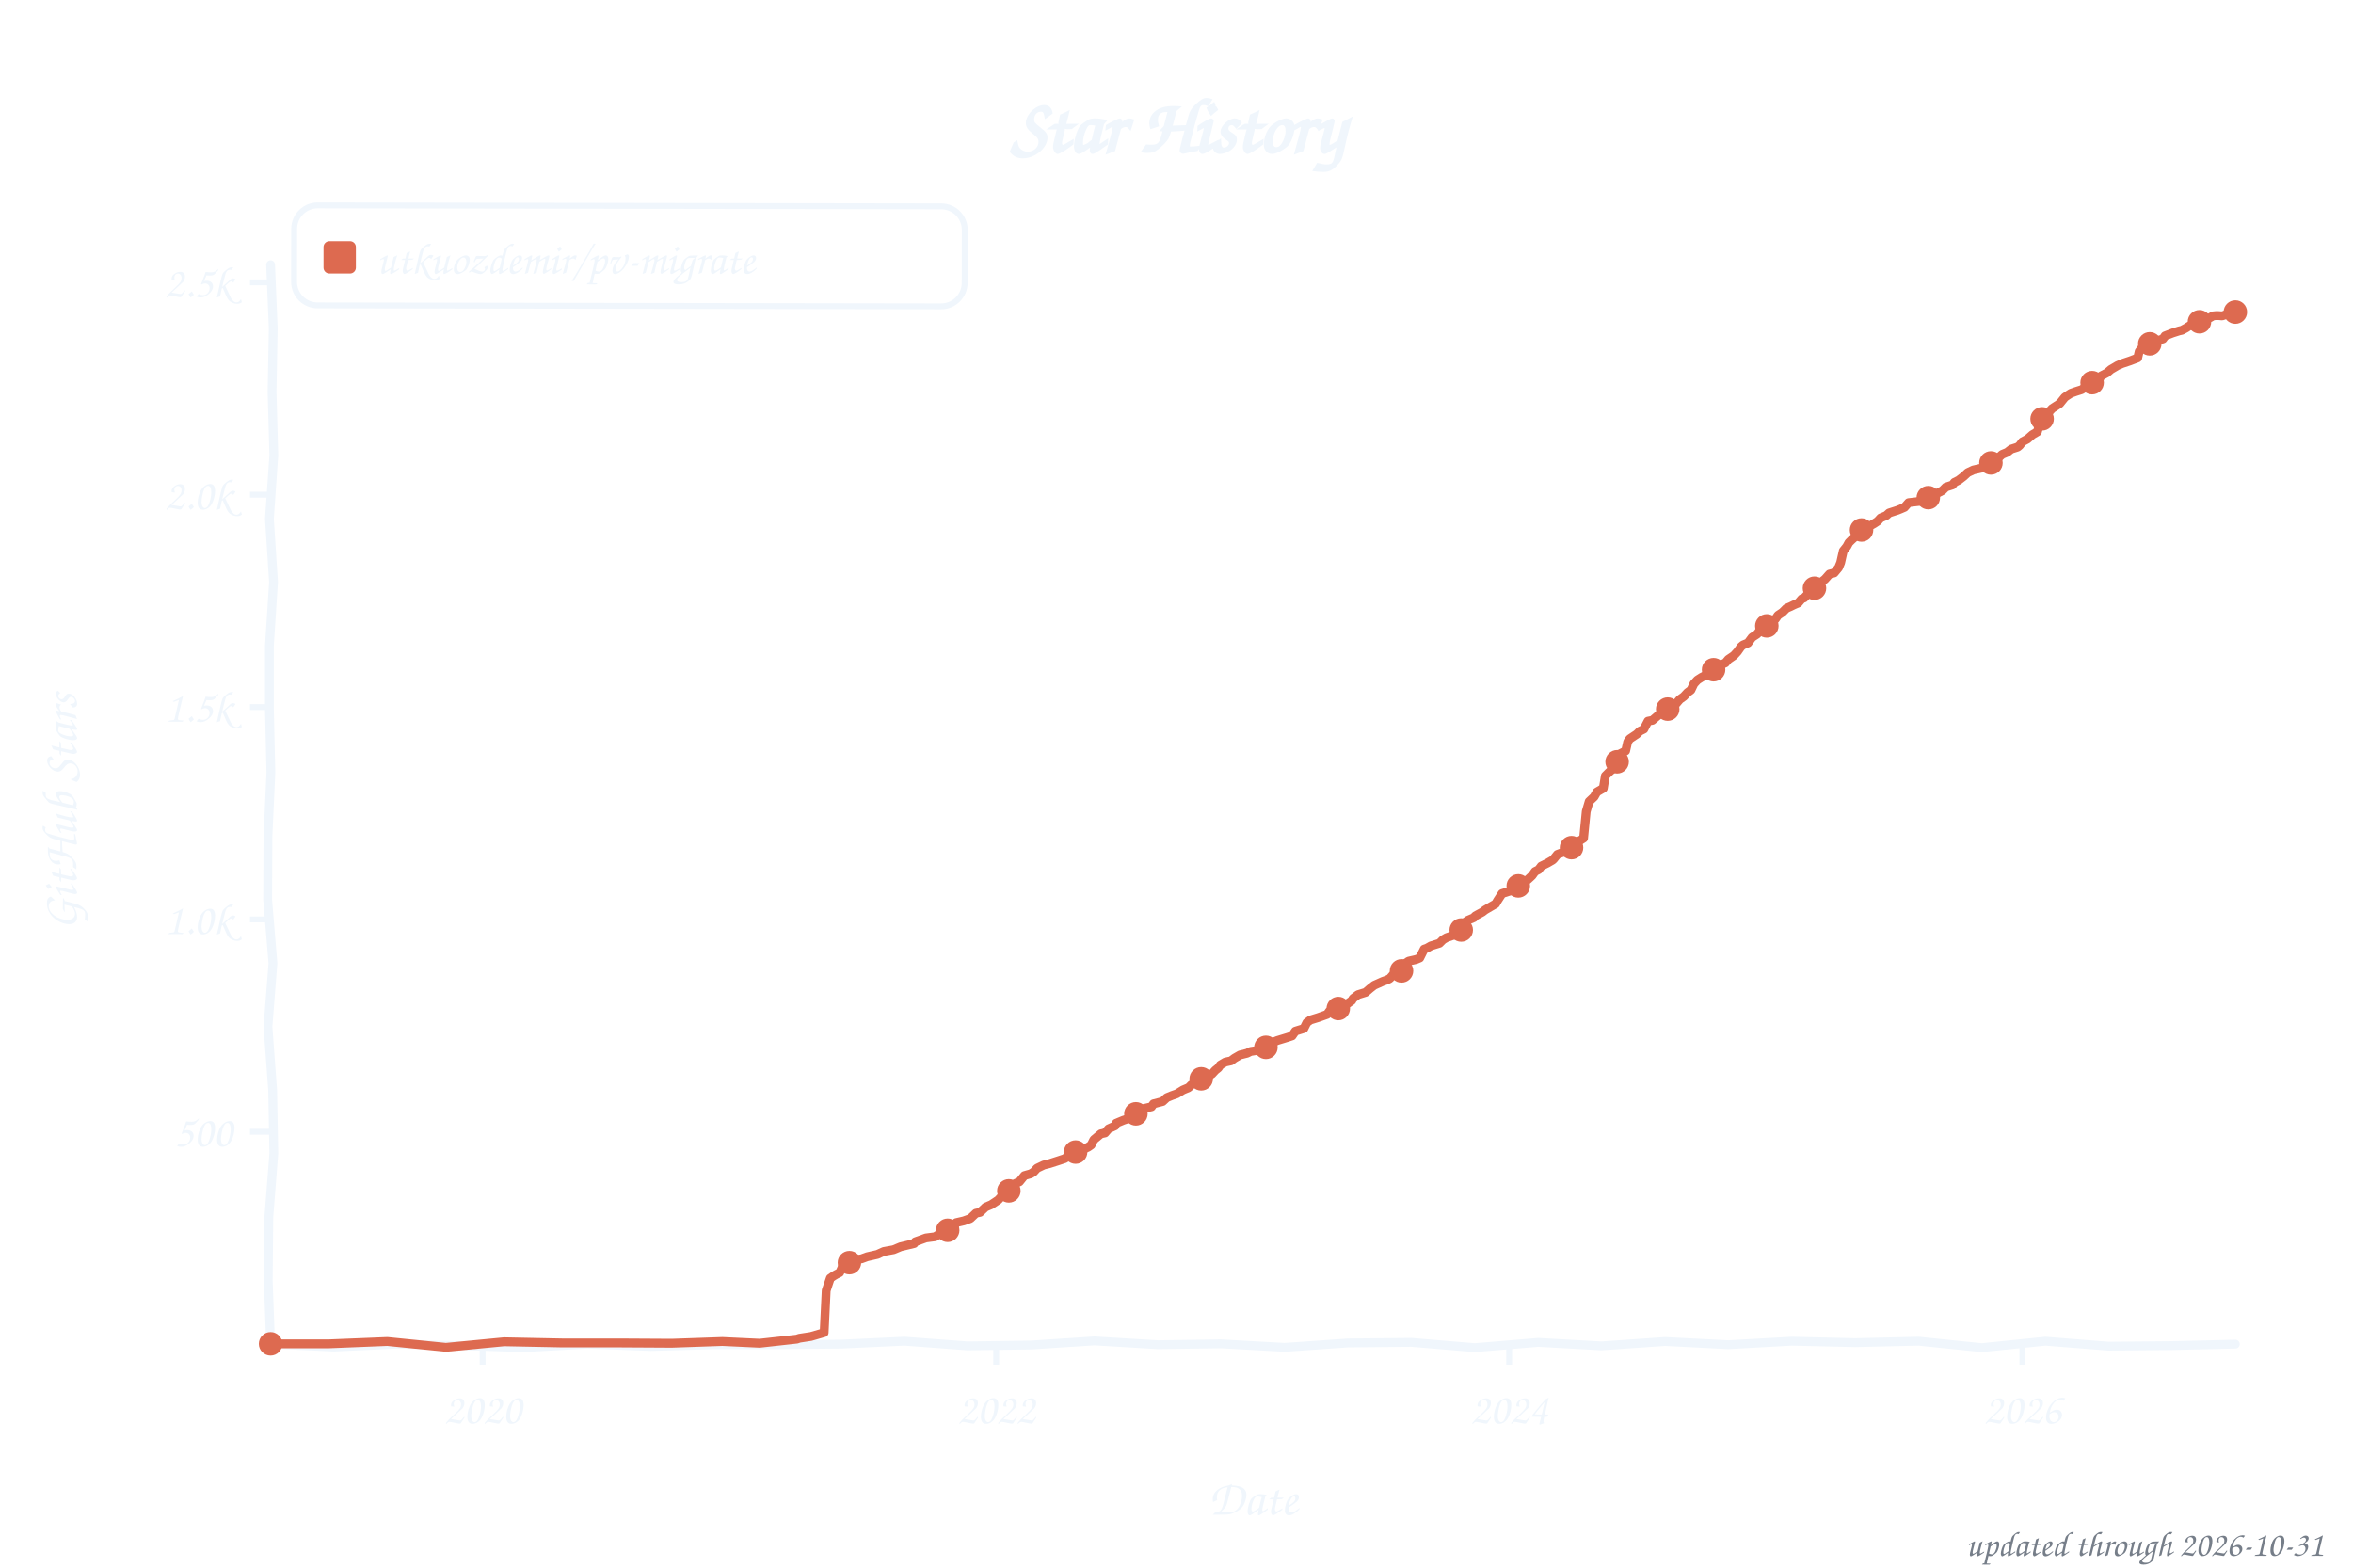
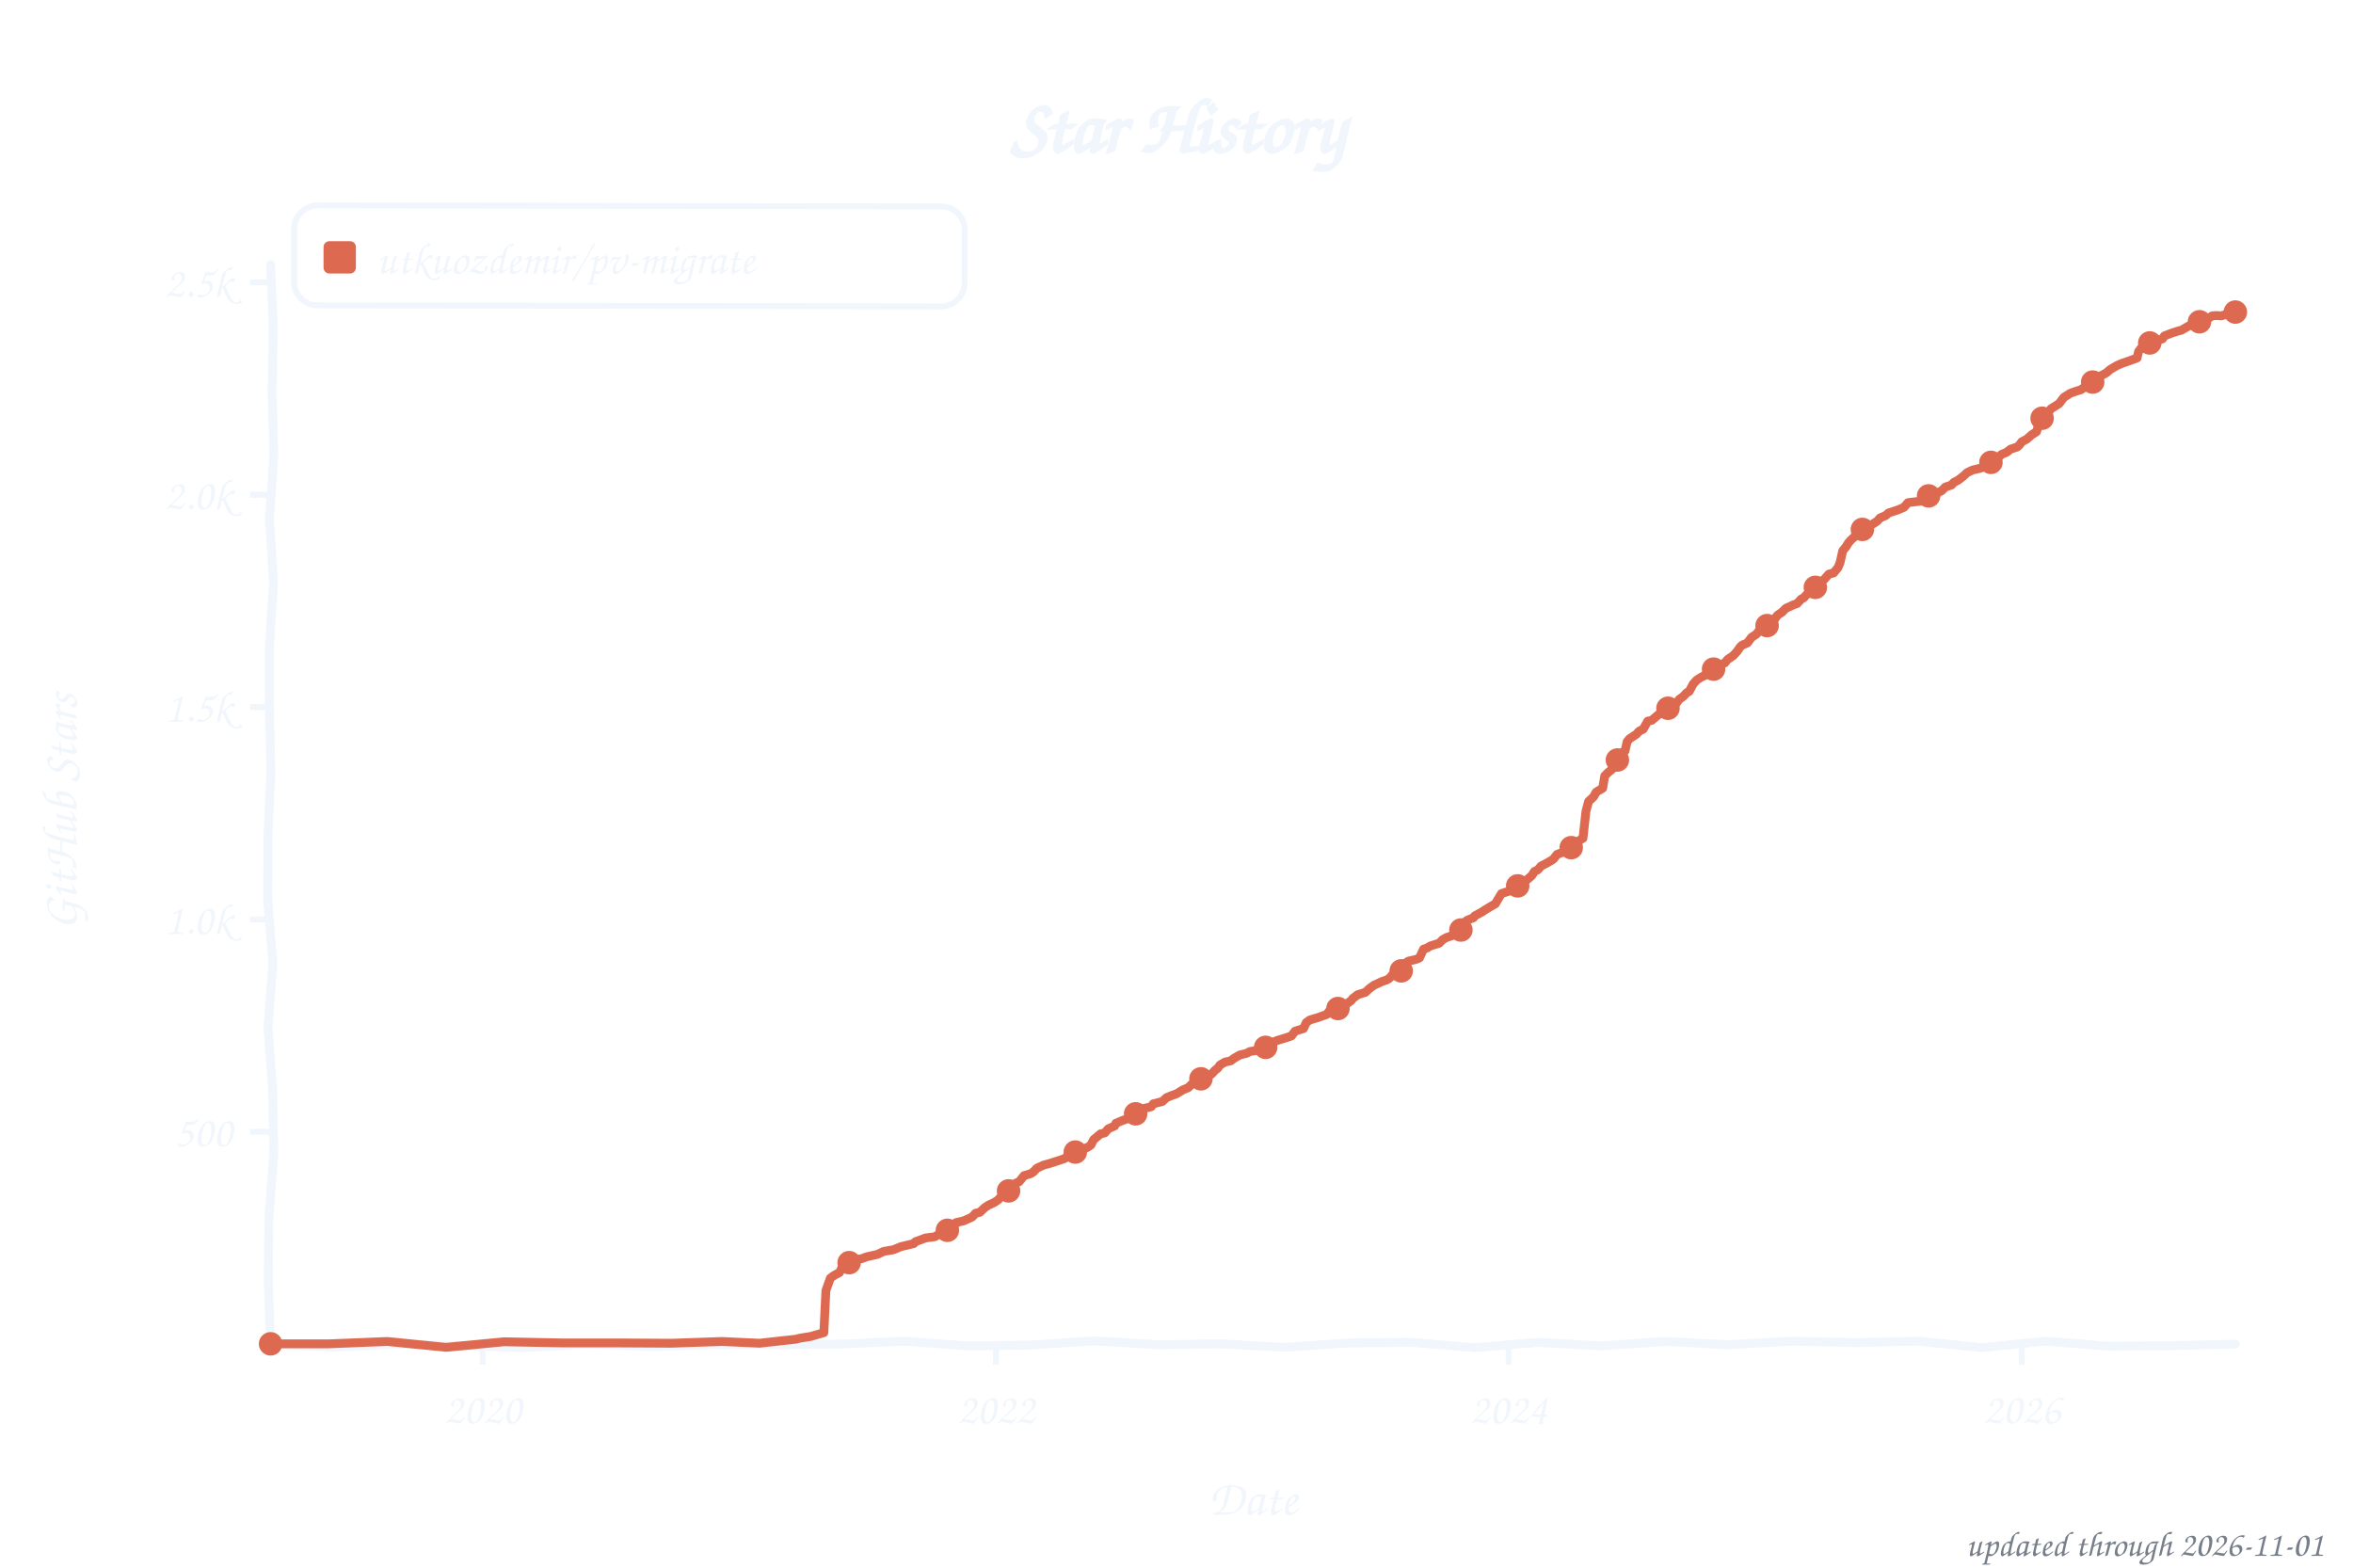
<svg xmlns="http://www.w3.org/2000/svg" width="800" height="533" viewBox="0 0 800 533" role="img" aria-label="Star history of utkuozdemir/pv-migrate">
  <style>text{font-family:"Comic Sans MS","Chalkboard SE","Comic Neue","Marker Felt",cursive}</style>
  <text x="400" y="52" font-size="26" font-weight="bold" text-anchor="middle" fill="#f0f6fc">Star History</text>
  <rect x="100" y="70" width="228" height="34" rx="8" fill="none" stroke="#f0f6fc" stroke-width="2" transform="rotate(0.09 214 87)" />
  <rect x="110" y="82" width="11" height="11" rx="2" fill="#dd6a50" />
  <text x="128" y="93" font-size="15" fill="#f0f6fc" textLength="189" lengthAdjust="spacingAndGlyphs">utkuozdemir/pv-migrate</text>
  <line x1="85" y1="384.8" x2="92" y2="384.8" stroke="#f0f6fc" stroke-width="2" />
  <text x="79" y="389.8" font-size="15" text-anchor="end" fill="#f0f6fc">500</text>
  <line x1="85" y1="312.6" x2="92" y2="312.6" stroke="#f0f6fc" stroke-width="2" />
  <text x="79" y="317.6" font-size="15" text-anchor="end" fill="#f0f6fc">1.0k</text>
  <line x1="85" y1="240.4" x2="92" y2="240.4" stroke="#f0f6fc" stroke-width="2" />
  <text x="79" y="245.4" font-size="15" text-anchor="end" fill="#f0f6fc">1.5k</text>
  <line x1="85" y1="168.2" x2="92" y2="168.2" stroke="#f0f6fc" stroke-width="2" />
  <text x="79" y="173.2" font-size="15" text-anchor="end" fill="#f0f6fc">2.0k</text>
  <line x1="85" y1="96.0" x2="92" y2="96.0" stroke="#f0f6fc" stroke-width="2" />
  <text x="79" y="101.0" font-size="15" text-anchor="end" fill="#f0f6fc">2.5k</text>
  <line x1="164.1" y1="457" x2="164.1" y2="464" stroke="#f0f6fc" stroke-width="2" />
  <text x="164.1" y="484" font-size="15" text-anchor="middle" fill="#f0f6fc">2020</text>
-   <line x1="338.7" y1="457" x2="338.7" y2="464" stroke="#f0f6fc" stroke-width="2" />
-   <text x="338.7" y="484" font-size="15" text-anchor="middle" fill="#f0f6fc">2022</text>
-   <line x1="513.1" y1="457" x2="513.1" y2="464" stroke="#f0f6fc" stroke-width="2" />
-   <text x="513.1" y="484" font-size="15" text-anchor="middle" fill="#f0f6fc">2024</text>
-   <line x1="687.6" y1="457" x2="687.6" y2="464" stroke="#f0f6fc" stroke-width="2" />
-   <text x="687.6" y="484" font-size="15" text-anchor="middle" fill="#f0f6fc">2026</text>
+   <line x1="338.6" y1="457" x2="338.6" y2="464" stroke="#f0f6fc" stroke-width="2" />
+   <text x="338.6" y="484" font-size="15" text-anchor="middle" fill="#f0f6fc">2022</text>
+   <line x1="512.9" y1="457" x2="512.9" y2="464" stroke="#f0f6fc" stroke-width="2" />
+   <text x="512.9" y="484" font-size="15" text-anchor="middle" fill="#f0f6fc">2024</text>
+   <line x1="687.4" y1="457" x2="687.4" y2="464" stroke="#f0f6fc" stroke-width="2" />
+   <text x="687.4" y="484" font-size="15" text-anchor="middle" fill="#f0f6fc">2026</text>
  <text x="426" y="515" font-size="17" text-anchor="middle" fill="#f0f6fc">Date</text>
  <text x="26" y="276" font-size="17" text-anchor="middle" fill="#f0f6fc" transform="rotate(-90 26 276)">GitHub Stars</text>
  <path d="M 92.0,90.0 L 92.9,111.6 L 92.5,133.2 L 93.1,154.8 L 91.6,176.4 L 93.0,197.9 L 91.6,219.5 L 91.6,241.1 L 92.1,262.7 L 91.1,284.3 L 91.0,305.9 L 92.8,327.5 L 91.1,349.1 L 92.7,370.6 L 93.1,392.2 L 91.4,413.8 L 91.2,435.4 L 92.0,457.0 L 113.5,458.0 L 135.1,457.0 L 156.6,457.5 L 178.2,458.2 L 199.7,457.0 L 221.3,457.8 L 242.8,457.2 L 264.4,457.2 L 285.9,457.0 L 307.5,456.0 L 329.0,457.6 L 350.6,457.3 L 372.1,455.9 L 393.7,457.2 L 415.2,456.9 L 436.8,458.1 L 458.3,456.6 L 479.9,456.4 L 501.4,458.2 L 523.0,456.4 L 544.5,457.6 L 566.1,456.1 L 587.6,457.2 L 609.2,456.0 L 630.7,456.5 L 652.3,456.0 L 673.8,458.2 L 695.4,456.0 L 716.9,457.7 L 738.5,457.5 L 760.0,457.0" fill="none" stroke="#f0f6fc" stroke-width="3" stroke-linecap="round" stroke-linejoin="round" />
-   <path d="M 92.0,456.9 L 111.9,456.9 L 131.7,456.1 L 151.6,458.1 L 171.4,456.2 L 191.3,456.6 L 211.2,456.6 L 228.4,456.7 L 245.6,456.1 L 258.3,456.7 L 270.9,455.3 L 271.8,455.0 L 275.7,454.4 L 280.2,453.1 L 280.9,438.8 L 282.3,434.6 L 283.3,433.9 L 284.3,433.3 L 285.5,432.7 L 286.6,430.3 L 287.8,429.4 L 290.2,428.4 L 292.9,428.0 L 294.8,427.3 L 298.3,426.5 L 300.5,425.5 L 303.8,424.9 L 306.2,423.9 L 310.8,422.8 L 311.2,422.2 L 314.8,420.9 L 317.9,420.5 L 319.8,419.3 L 322.2,418.3 L 324.1,417.6 L 325.1,415.7 L 327.7,415.1 L 329.9,414.3 L 331.8,412.5 L 333.2,412.2 L 335.1,410.4 L 337.0,409.6 L 338.2,408.8 L 339.4,408.0 L 340.4,406.9 L 342.1,405.4 L 343.2,404.0 L 345.4,402.3 L 346.6,401.8 L 348.3,399.7 L 350.4,399.1 L 351.4,398.5 L 352.6,397.2 L 354.9,396.1 L 356.9,395.6 L 360.0,394.6 L 362.1,393.9 L 363.1,393.0 L 364.5,392.0 L 367.4,391.2 L 370.0,390.0 L 371.0,389.3 L 371.9,387.5 L 374.3,385.5 L 375.7,385.2 L 376.9,383.8 L 379.1,382.8 L 379.5,381.9 L 381.9,380.9 L 383.1,380.5 L 384.8,379.6 L 386.2,378.7 L 387.9,377.3 L 388.9,376.9 L 391.5,376.3 L 392.2,375.3 L 395.3,374.5 L 396.7,373.2 L 398.4,372.5 L 400.1,371.9 L 402.2,370.6 L 404.1,369.8 L 405.1,368.8 L 407.7,367.6 L 408.4,366.8 L 409.9,366.2 L 412.0,365.2 L 413.2,363.9 L 414.2,363.1 L 414.9,362.1 L 416.6,361.1 L 418.5,360.7 L 419.7,359.8 L 421.6,358.7 L 424.0,358.1 L 425.2,357.5 L 429.7,356.8 L 431.1,355.3 L 432.3,354.6 L 434.2,353.8 L 437.8,352.7 L 439.3,352.2 L 440.4,350.6 L 443.3,349.7 L 444.3,347.7 L 445.5,346.8 L 448.1,346.0 L 451.2,344.9 L 451.9,343.9 L 454.5,343.2 L 456.0,342.5 L 457.2,341.9 L 459.6,340.2 L 460.0,339.5 L 461.7,338.2 L 464.3,337.4 L 465.8,336.1 L 467.2,335.0 L 470.1,333.7 L 471.5,333.2 L 472.5,332.7 L 473.9,331.1 L 476.5,330.1 L 477.9,327.5 L 478.9,326.8 L 481.5,326.2 L 482.7,325.7 L 484.2,322.7 L 485.1,322.4 L 486.5,321.6 L 489.4,320.7 L 490.6,319.5 L 491.8,318.8 L 494.4,317.9 L 495.4,317.1 L 496.8,316.2 L 498.2,313.5 L 499.0,312.9 L 501.1,312.0 L 501.6,311.4 L 504.0,310.1 L 504.9,309.4 L 506.6,308.4 L 508.5,307.3 L 509.2,306.1 L 510.7,303.8 L 514.5,302.6 L 515.4,301.6 L 516.4,301.0 L 517.6,300.3 L 519.5,299.0 L 520.9,297.7 L 521.9,296.3 L 523.1,295.7 L 524.0,294.5 L 526.2,293.4 L 527.9,292.4 L 528.3,292.0 L 529.5,290.5 L 531.9,289.6 L 534.3,288.2 L 534.8,287.2 L 536.5,286.2 L 538.4,285.0 L 539.3,275.9 L 540.3,272.5 L 542.0,270.9 L 542.9,269.3 L 545.1,268.0 L 545.8,263.8 L 547.0,262.6 L 547.9,261.8 L 549.4,260.5 L 550.3,257.0 L 550.8,256.3 L 552.7,255.3 L 553.4,252.2 L 554.1,251.2 L 556.5,249.6 L 557.5,248.6 L 558.9,247.9 L 560.3,245.2 L 561.8,244.9 L 563.2,243.7 L 565.1,242.1 L 565.8,241.7 L 568.0,240.7 L 568.9,240.1 L 569.9,239.2 L 571.1,237.8 L 572.5,236.8 L 573.7,235.5 L 574.9,234.6 L 575.9,232.5 L 577.1,231.2 L 578.5,230.3 L 579.9,229.6 L 580.9,228.6 L 582.1,227.8 L 584.0,226.8 L 584.9,226.1 L 586.6,225.4 L 587.6,224.2 L 589.5,222.9 L 590.7,221.6 L 591.9,219.9 L 592.6,219.3 L 594.3,218.6 L 595.7,216.7 L 597.4,215.6 L 598.8,213.7 L 600.7,212.8 L 601.9,211.5 L 603.6,210.5 L 604.5,209.2 L 606.0,208.2 L 607.4,206.8 L 608.8,206.2 L 609.8,205.7 L 611.4,205.0 L 612.6,203.6 L 613.4,203.3 L 614.6,202.0 L 615.7,200.7 L 617.4,199.7 L 618.1,198.8 L 620.5,196.9 L 622.0,195.2 L 623.6,194.8 L 625.1,193.0 L 625.8,191.3 L 626.7,187.3 L 627.9,185.8 L 628.6,184.5 L 629.4,183.7 L 630.6,182.6 L 632.0,180.8 L 633.7,179.9 L 635.6,178.9 L 637.2,178.0 L 638.4,177.2 L 639.4,176.1 L 641.3,175.3 L 642.3,174.4 L 645.1,173.5 L 646.1,173.1 L 647.5,172.5 L 648.9,170.9 L 653.2,170.4 L 655.6,169.2 L 657.1,168.3 L 658.5,167.8 L 660.4,166.8 L 661.6,165.6 L 663.8,164.9 L 664.5,164.0 L 665.9,163.3 L 667.6,162.0 L 669.0,160.7 L 670.9,159.8 L 673.5,159.2 L 675.2,158.5 L 677.1,157.2 L 677.8,156.4 L 679.5,155.6 L 680.7,154.5 L 682.4,153.8 L 683.8,152.7 L 686.0,152.0 L 686.7,151.4 L 687.6,150.2 L 689.3,149.3 L 691.0,147.8 L 692.7,146.8 L 693.6,143.5 L 694.3,142.4 L 695.5,141.3 L 696.7,140.0 L 697.7,138.9 L 699.1,138.0 L 700.3,137.2 L 702.0,135.1 L 702.7,134.6 L 704.1,133.7 L 705.8,133.1 L 707.7,132.5 L 709.4,131.4 L 710.6,130.7 L 712.5,129.6 L 713.7,128.9 L 714.4,127.8 L 716.3,126.8 L 717.7,125.6 L 718.9,124.9 L 719.9,124.3 L 721.5,123.6 L 724.2,122.7 L 726.8,121.7 L 727.3,119.5 L 728.7,117.7 L 730.6,117.1 L 731.6,116.4 L 733.3,115.9 L 735.4,115.2 L 736.1,114.2 L 738.7,113.2 L 740.9,112.5 L 741.8,112.3 L 743.3,111.5 L 744.2,110.9 L 744.7,110.7 L 745.9,110.6 L 746.9,110.2 L 747.6,109.4 L 748.5,109.3 L 749.7,108.7 L 750.4,108.3 L 751.4,108.0 L 752.4,107.4 L 753.3,107.3 L 754.3,107.3 L 755.5,107.4 L 756.4,107.1 L 757.4,106.7 L 758.6,106.7 L 759.5,106.4 L 760.0,106.1" fill="none" stroke="#dd6a50" stroke-width="3" stroke-linecap="round" stroke-linejoin="round" />
+   <path d="M 92.0,456.9 L 111.9,456.9 L 131.7,456.1 L 151.6,458.1 L 171.4,456.2 L 191.3,456.6 L 211.1,456.6 L 228.3,456.7 L 245.5,456.1 L 258.2,456.7 L 270.8,455.3 L 271.8,455.0 L 275.6,454.4 L 280.1,453.1 L 280.8,438.8 L 282.3,434.6 L 283.2,433.9 L 284.2,433.3 L 285.4,432.7 L 286.6,430.3 L 287.8,429.4 L 290.2,428.4 L 292.8,428.0 L 294.7,427.3 L 298.3,426.5 L 300.4,425.5 L 303.8,424.9 L 306.2,423.9 L 310.7,422.8 L 311.2,422.2 L 314.7,420.9 L 317.8,420.5 L 319.8,419.3 L 322.1,418.3 L 324.1,417.6 L 325.0,415.7 L 327.6,415.1 L 330.5,413.8 L 331.7,412.5 L 333.1,412.2 L 334.8,410.6 L 336.0,409.8 L 338.1,408.8 L 339.3,408.0 L 340.3,406.9 L 342.0,405.4 L 343.2,404.0 L 345.3,402.3 L 346.5,401.8 L 348.2,399.7 L 350.3,399.1 L 351.3,398.5 L 352.5,397.2 L 354.9,396.1 L 356.8,395.6 L 359.9,394.6 L 362.0,393.9 L 363.0,393.0 L 364.4,392.0 L 367.3,391.2 L 369.9,390.0 L 370.9,389.3 L 371.8,387.5 L 374.2,385.5 L 375.6,385.2 L 376.8,383.8 L 379.0,382.8 L 379.4,381.9 L 381.8,380.9 L 383.0,380.5 L 384.7,379.6 L 386.1,378.7 L 387.8,377.3 L 388.8,376.9 L 391.4,376.3 L 392.1,375.3 L 395.2,374.5 L 396.6,373.2 L 398.3,372.5 L 400.0,371.9 L 402.1,370.6 L 404.0,369.8 L 405.0,368.8 L 407.6,367.6 L 408.3,366.8 L 409.8,366.2 L 411.9,365.2 L 413.1,363.9 L 414.1,363.1 L 414.8,362.1 L 416.5,361.1 L 418.4,360.7 L 419.6,359.8 L 421.5,358.7 L 423.9,358.1 L 425.0,357.5 L 429.6,356.8 L 431.0,355.3 L 432.2,354.6 L 434.1,353.8 L 437.7,352.7 L 439.1,352.2 L 440.3,350.6 L 443.2,349.7 L 444.1,347.7 L 445.3,346.8 L 448.0,346.0 L 451.1,344.9 L 451.8,343.9 L 454.4,343.2 L 455.8,342.5 L 457.0,341.9 L 459.4,340.2 L 459.9,339.5 L 461.6,338.2 L 464.2,337.4 L 465.6,336.1 L 467.1,335.0 L 469.9,333.7 L 471.4,333.2 L 472.3,332.7 L 473.7,331.1 L 476.4,330.1 L 477.8,327.5 L 478.8,326.8 L 481.4,326.2 L 482.6,325.7 L 484.0,322.7 L 485.0,322.4 L 486.4,321.6 L 489.3,320.7 L 490.5,319.5 L 491.7,318.8 L 494.3,317.9 L 495.2,317.1 L 496.7,316.2 L 498.1,313.5 L 498.8,312.9 L 501.0,312.0 L 501.4,311.4 L 503.8,310.1 L 505.0,309.3 L 506.5,308.4 L 508.4,307.3 L 509.1,306.1 L 510.5,303.8 L 514.3,302.6 L 515.3,301.6 L 516.7,300.8 L 517.4,300.3 L 519.3,299.0 L 520.8,297.7 L 521.7,296.3 L 522.9,295.7 L 523.9,294.5 L 526.0,293.4 L 527.7,292.4 L 528.2,292.0 L 529.4,290.5 L 531.8,289.6 L 534.2,288.2 L 534.6,287.2 L 536.3,286.2 L 538.2,285.0 L 539.2,275.9 L 540.1,272.5 L 541.8,270.9 L 542.7,269.3 L 544.9,268.0 L 545.6,263.8 L 546.8,262.6 L 547.8,261.8 L 549.2,260.5 L 550.1,257.0 L 550.6,256.3 L 552.5,255.3 L 553.2,252.2 L 554.0,251.2 L 556.4,249.6 L 557.3,248.6 L 558.7,247.9 L 560.2,245.2 L 561.6,244.9 L 563.0,243.7 L 564.9,242.1 L 565.7,241.7 L 567.8,240.7 L 569.0,240.0 L 570.0,239.0 L 570.9,237.8 L 572.3,236.8 L 573.5,235.5 L 574.3,235.1 L 575.7,232.5 L 576.9,231.2 L 578.3,230.3 L 579.7,229.6 L 580.7,228.6 L 581.9,227.8 L 583.8,226.8 L 584.8,226.1 L 586.4,225.4 L 587.4,224.2 L 589.3,222.9 L 590.5,221.6 L 591.7,219.9 L 592.4,219.3 L 594.1,218.6 L 595.5,216.7 L 597.2,215.6 L 598.6,213.7 L 600.8,212.7 L 601.7,211.5 L 603.4,210.5 L 604.3,209.2 L 605.8,208.2 L 607.2,206.8 L 608.6,206.2 L 609.6,205.7 L 611.0,205.2 L 612.5,203.6 L 613.2,203.3 L 614.4,202.0 L 615.6,200.7 L 617.2,199.7 L 617.9,198.8 L 620.3,196.9 L 621.8,195.2 L 623.4,194.8 L 624.9,193.0 L 625.6,191.3 L 626.5,187.3 L 627.7,185.8 L 628.5,184.5 L 629.2,183.7 L 630.4,182.6 L 631.8,180.8 L 633.5,179.9 L 635.4,178.9 L 637.0,178.0 L 638.2,177.2 L 639.2,176.1 L 641.1,175.3 L 642.1,174.4 L 644.9,173.5 L 645.9,173.1 L 647.3,172.5 L 648.7,170.9 L 653.0,170.4 L 655.4,169.2 L 656.9,168.3 L 658.3,167.8 L 660.2,166.8 L 661.4,165.6 L 663.5,164.9 L 664.3,164.0 L 665.7,163.3 L 667.4,162.0 L 668.8,160.7 L 670.7,159.8 L 673.3,159.2 L 675.0,158.5 L 676.9,157.2 L 677.6,156.4 L 679.3,155.6 L 680.5,154.5 L 682.2,153.8 L 683.6,152.7 L 685.8,152.0 L 686.5,151.4 L 687.4,150.2 L 689.1,149.3 L 690.8,147.8 L 692.4,146.8 L 693.4,143.5 L 694.1,142.4 L 695.3,141.3 L 696.5,140.0 L 697.4,138.9 L 698.9,138.0 L 700.1,137.2 L 701.7,135.1 L 702.5,134.6 L 703.9,133.7 L 705.6,133.1 L 707.5,132.5 L 709.1,131.4 L 710.3,130.7 L 712.3,129.6 L 713.4,128.9 L 714.2,127.8 L 716.1,126.8 L 717.5,125.6 L 718.7,124.9 L 719.7,124.3 L 721.3,123.6 L 723.9,122.7 L 726.6,121.7 L 727.1,119.5 L 728.5,117.7 L 730.4,117.1 L 731.4,116.4 L 733.0,115.9 L 735.2,115.2 L 735.9,114.2 L 738.5,113.2 L 740.7,112.5 L 741.6,112.3 L 743.0,111.5 L 744.0,110.9 L 744.5,110.7 L 745.7,110.6 L 746.6,110.2 L 747.3,109.4 L 748.3,109.3 L 749.5,108.7 L 750.2,108.3 L 751.2,108.0 L 752.1,107.4 L 753.1,107.3 L 754.0,107.3 L 755.2,107.4 L 756.2,107.1 L 757.1,106.7 L 758.3,106.7 L 759.3,106.4 L 760.0,106.1" fill="none" stroke="#dd6a50" stroke-width="3" stroke-linecap="round" stroke-linejoin="round" />
  <circle cx="92.0" cy="456.9" r="4" fill="#dd6a50" />
-   <circle cx="288.8" cy="429.3" r="4" fill="#dd6a50" />
-   <circle cx="322.2" cy="418.3" r="4" fill="#dd6a50" />
-   <circle cx="343.0" cy="404.9" r="4" fill="#dd6a50" />
-   <circle cx="365.7" cy="391.7" r="4" fill="#dd6a50" />
-   <circle cx="386.2" cy="378.7" r="4" fill="#dd6a50" />
-   <circle cx="408.4" cy="366.8" r="4" fill="#dd6a50" />
-   <circle cx="430.4" cy="356.1" r="4" fill="#dd6a50" />
-   <circle cx="455.0" cy="342.9" r="4" fill="#dd6a50" />
-   <circle cx="476.5" cy="330.1" r="4" fill="#dd6a50" />
-   <circle cx="496.8" cy="316.2" r="4" fill="#dd6a50" />
-   <circle cx="516.2" cy="301.2" r="4" fill="#dd6a50" />
-   <circle cx="534.3" cy="288.2" r="4" fill="#dd6a50" />
-   <circle cx="549.8" cy="259.0" r="4" fill="#dd6a50" />
-   <circle cx="567.0" cy="241.1" r="4" fill="#dd6a50" />
-   <circle cx="582.6" cy="227.7" r="4" fill="#dd6a50" />
-   <circle cx="600.7" cy="212.8" r="4" fill="#dd6a50" />
-   <circle cx="616.9" cy="200.0" r="4" fill="#dd6a50" />
-   <circle cx="632.9" cy="180.2" r="4" fill="#dd6a50" />
-   <circle cx="655.6" cy="169.2" r="4" fill="#dd6a50" />
-   <circle cx="676.9" cy="157.4" r="4" fill="#dd6a50" />
-   <circle cx="694.3" cy="142.4" r="4" fill="#dd6a50" />
-   <circle cx="711.3" cy="130.1" r="4" fill="#dd6a50" />
-   <circle cx="730.9" cy="116.9" r="4" fill="#dd6a50" />
+   <circle cx="288.7" cy="429.3" r="4" fill="#dd6a50" />
+   <circle cx="322.1" cy="418.3" r="4" fill="#dd6a50" />
+   <circle cx="342.9" cy="404.9" r="4" fill="#dd6a50" />
+   <circle cx="365.6" cy="391.7" r="4" fill="#dd6a50" />
+   <circle cx="386.1" cy="378.7" r="4" fill="#dd6a50" />
+   <circle cx="408.3" cy="366.8" r="4" fill="#dd6a50" />
+   <circle cx="430.3" cy="356.1" r="4" fill="#dd6a50" />
+   <circle cx="454.9" cy="342.9" r="4" fill="#dd6a50" />
+   <circle cx="476.4" cy="330.1" r="4" fill="#dd6a50" />
+   <circle cx="496.7" cy="316.2" r="4" fill="#dd6a50" />
+   <circle cx="516.0" cy="301.2" r="4" fill="#dd6a50" />
+   <circle cx="534.2" cy="288.2" r="4" fill="#dd6a50" />
+   <circle cx="549.9" cy="258.4" r="4" fill="#dd6a50" />
+   <circle cx="567.1" cy="240.8" r="4" fill="#dd6a50" />
+   <circle cx="582.6" cy="227.5" r="4" fill="#dd6a50" />
+   <circle cx="600.8" cy="212.7" r="4" fill="#dd6a50" />
+   <circle cx="617.2" cy="199.7" r="4" fill="#dd6a50" />
+   <circle cx="633.2" cy="180.0" r="4" fill="#dd6a50" />
+   <circle cx="655.7" cy="168.6" r="4" fill="#dd6a50" />
+   <circle cx="676.9" cy="157.2" r="4" fill="#dd6a50" />
+   <circle cx="694.3" cy="142.2" r="4" fill="#dd6a50" />
+   <circle cx="711.5" cy="129.9" r="4" fill="#dd6a50" />
+   <circle cx="730.9" cy="116.6" r="4" fill="#dd6a50" />
  <circle cx="747.8" cy="109.4" r="4" fill="#dd6a50" />
  <circle cx="760.0" cy="106.1" r="4" fill="#dd6a50" />
-   <text x="790" y="529" font-size="12" text-anchor="end" fill="#767e89">updated through 2026-10-31</text>
+   <text x="790" y="529" font-size="12" text-anchor="end" fill="#767e89">updated through 2026-11-01</text>
</svg>
